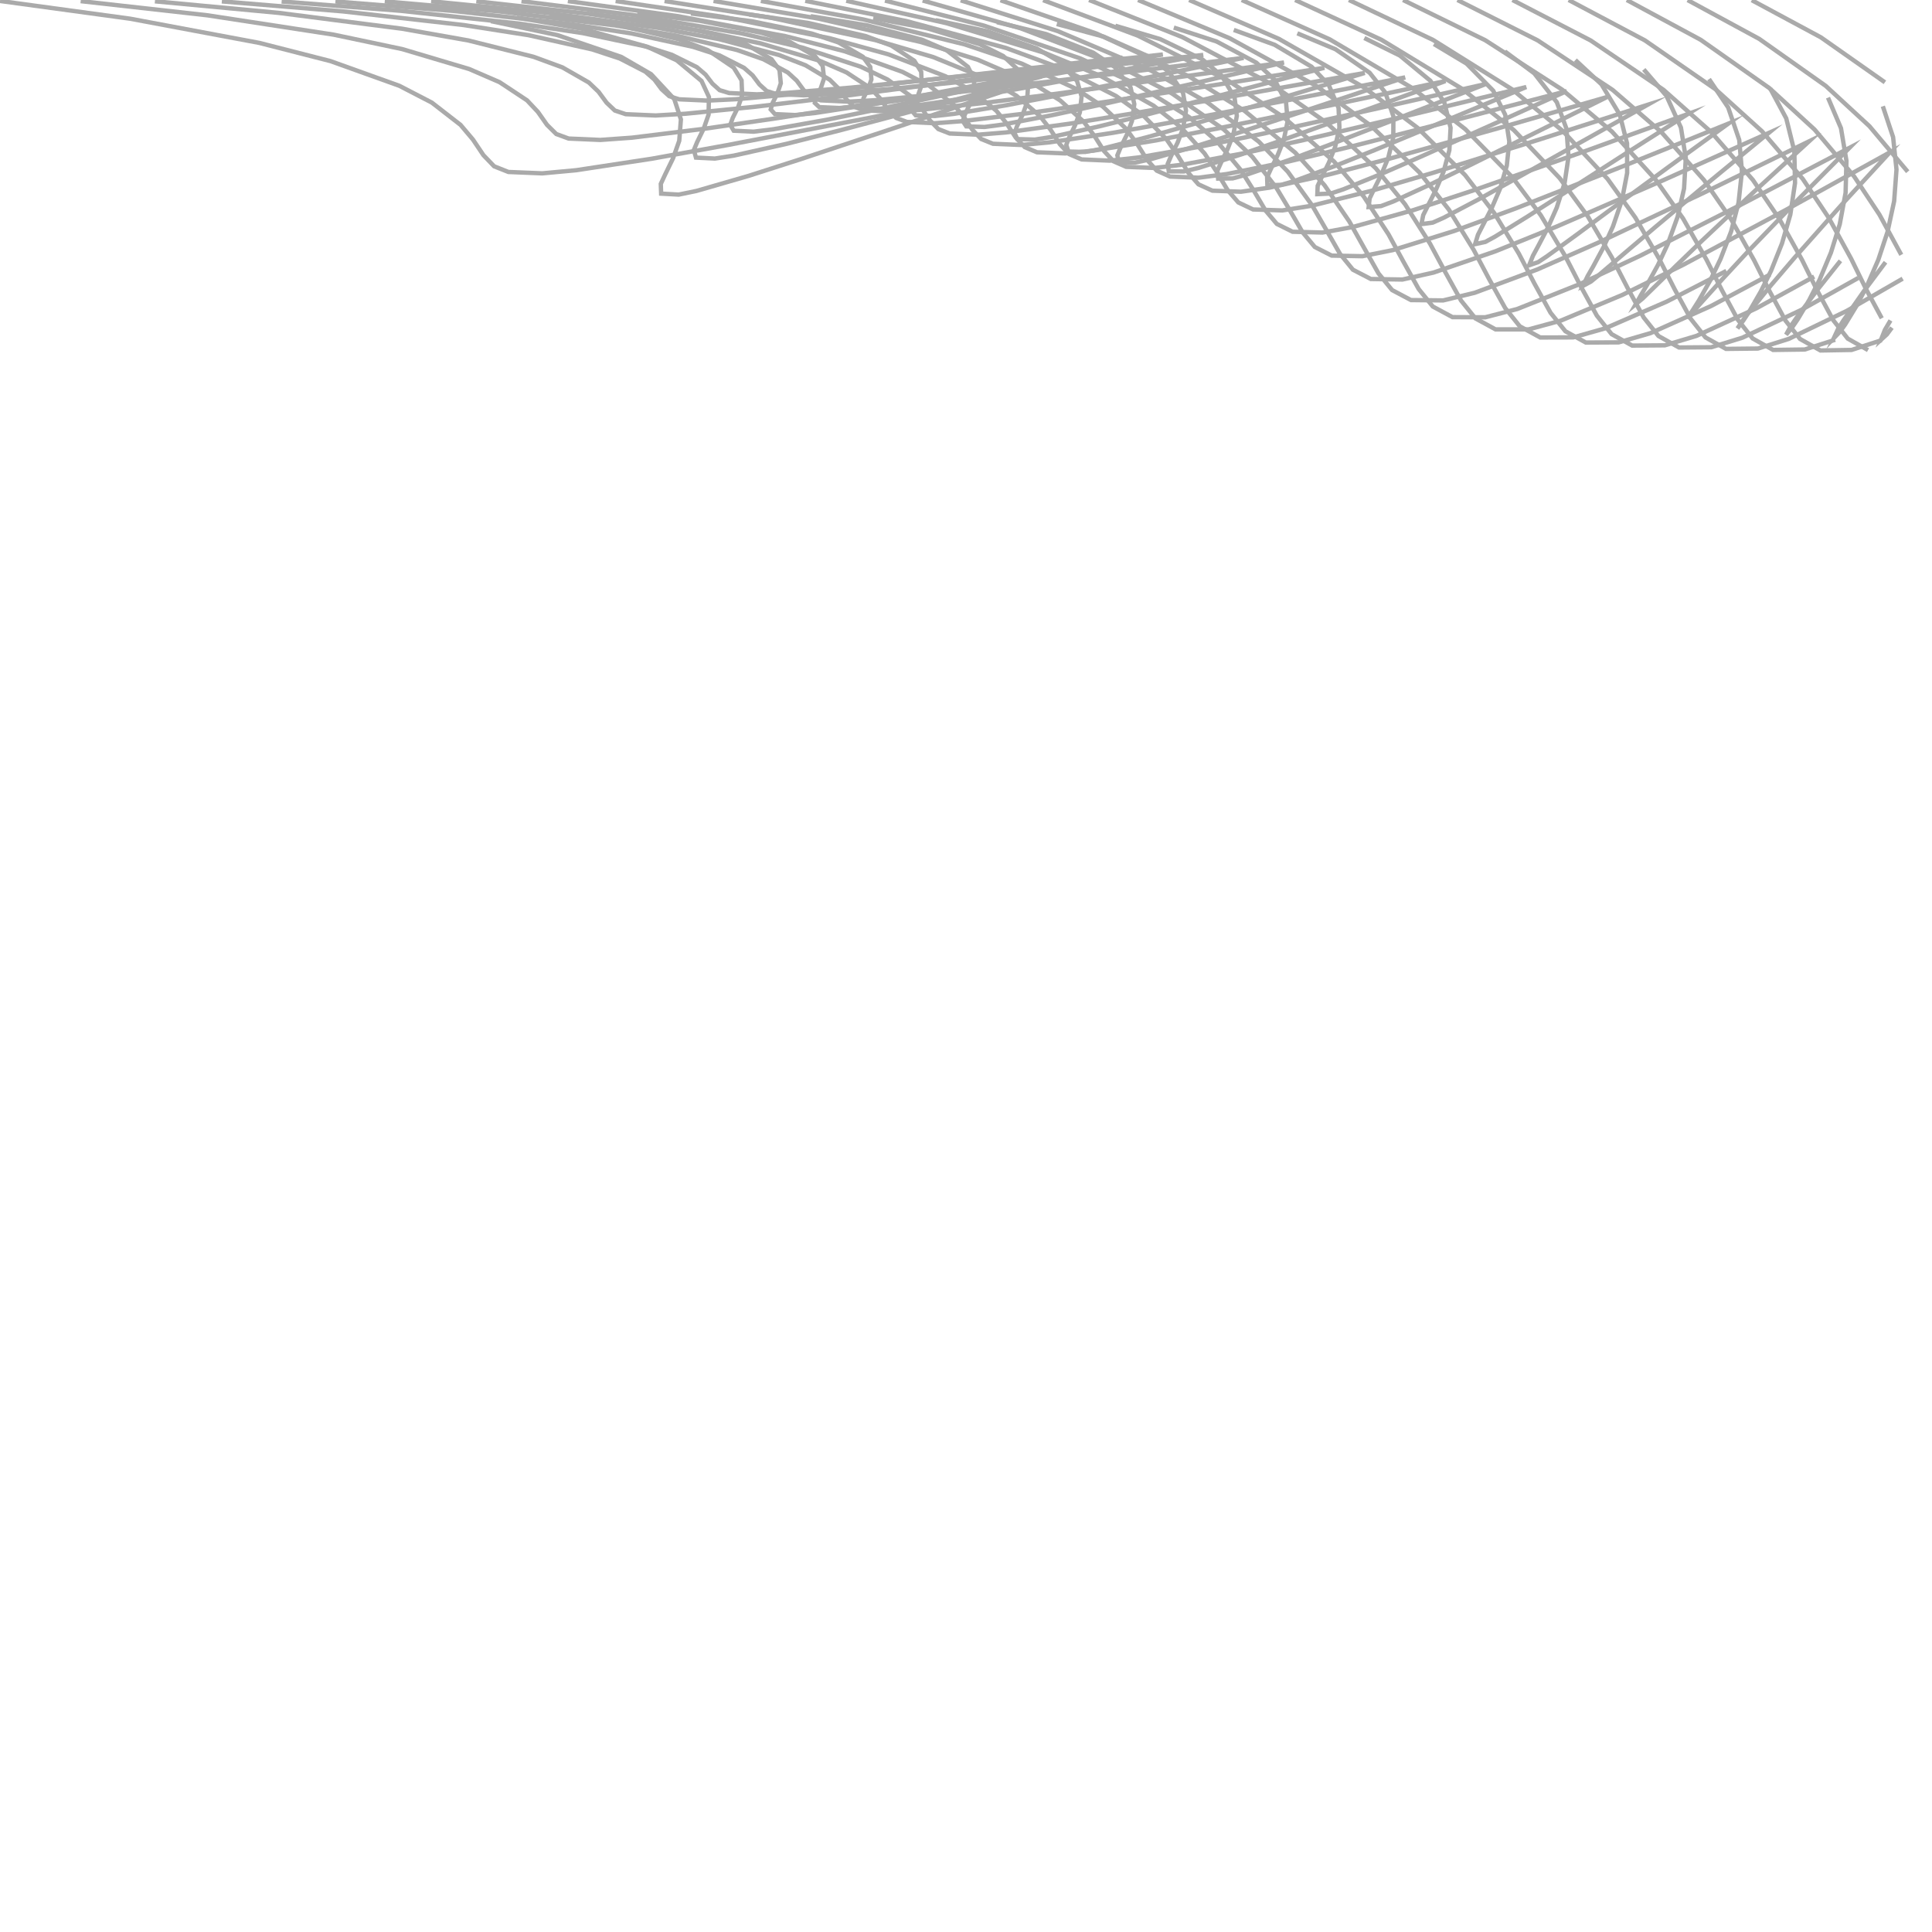
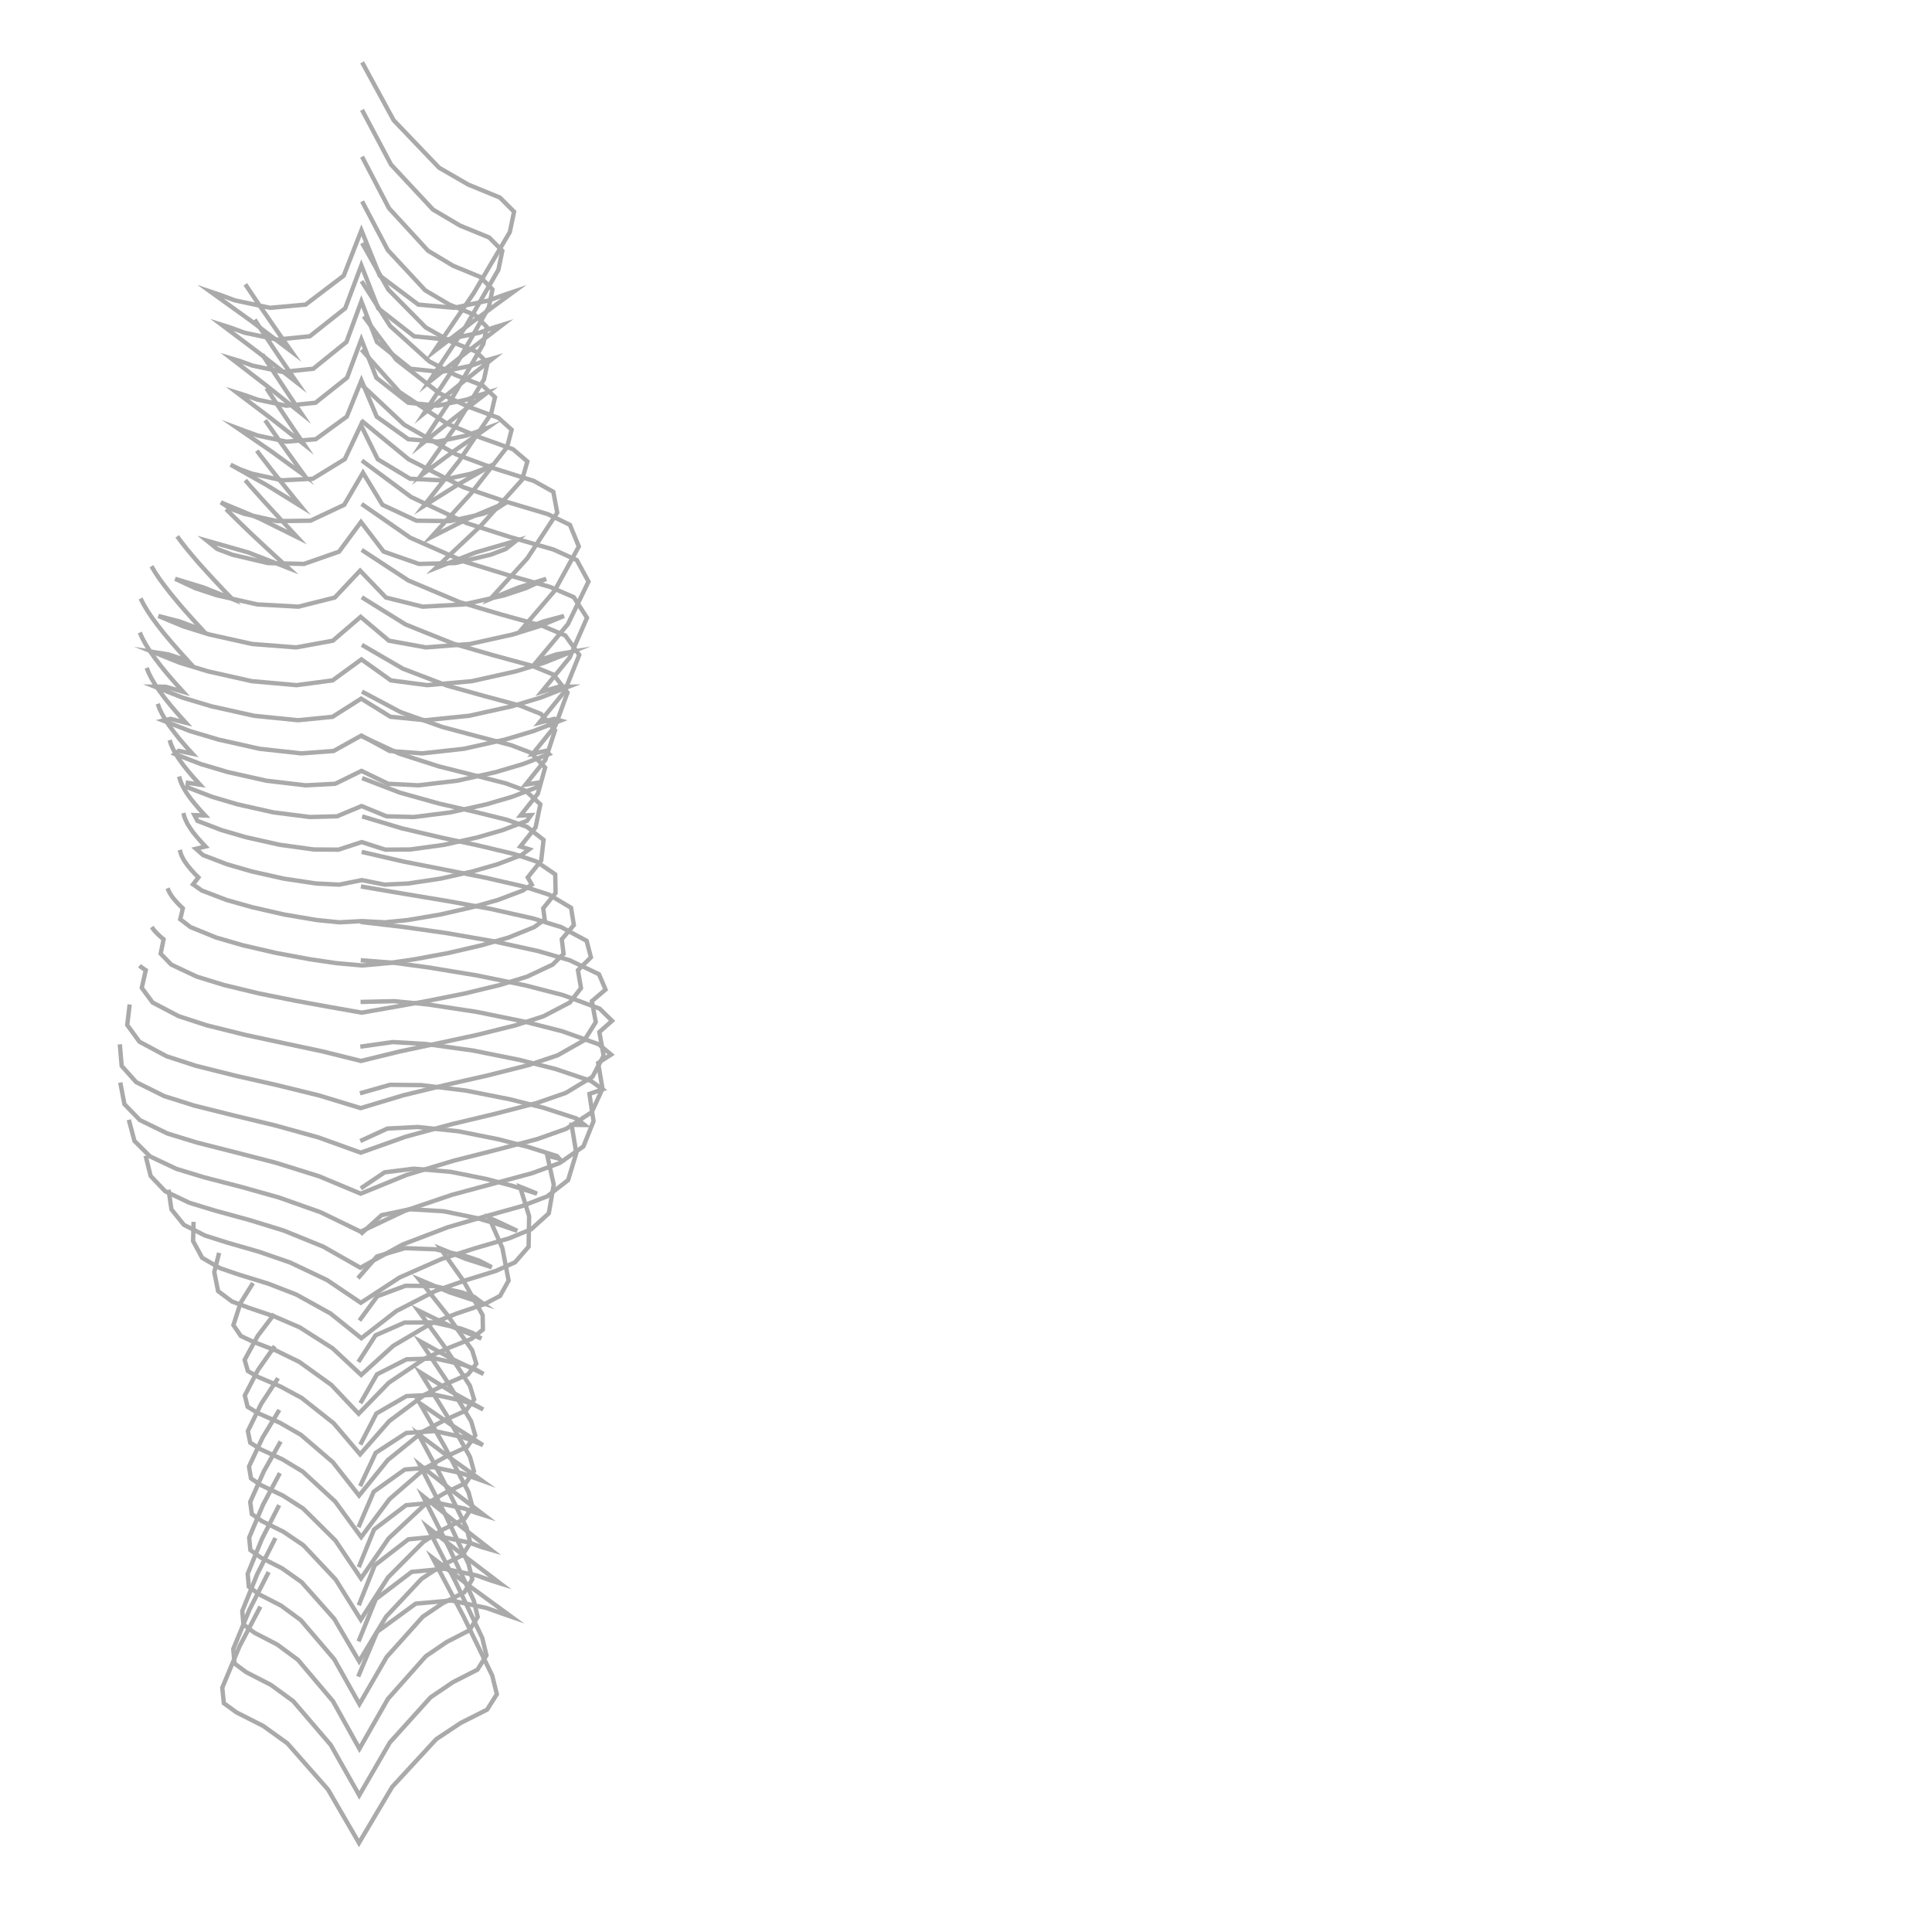
<svg xmlns="http://www.w3.org/2000/svg" id="Ebene_1" width="222" height="222" viewBox="0 0 222 222">
-   <polyline points="201.29 .02 209.23 4.29 216.59 9.46" fill="none" stroke="#aaa" stroke-miterlimit="10" stroke-width=".5" />
-   <polyline points="193.92 .01 202.15 4.47 209.79 9.87 214.81 14.5 219.21 19.73" fill="none" stroke="#aaa" stroke-miterlimit="10" stroke-width=".5" />
-   <polyline points="186.93 0 195.43 4.58 203.32 10.13 208.51 14.89 213.05 20.27 215.96 24.66 218.47 29.28" fill="none" stroke="#aaa" stroke-miterlimit="10" stroke-width=".5" />
-   <polyline points="180.25 0 189.01 4.64 197.14 10.27 202.48 15.1 207.15 20.56 210.13 25.02 212.7 29.71 214.4 33.18 216.23 36.57" fill="none" stroke="#aaa" stroke-miterlimit="10" stroke-width=".5" />
-   <polyline points="173.79 0 182.78 4.65 191.16 10.33 196.62 15.17 201.42 20.68 204.46 25.16 207.08 29.89 208.81 33.38 210.65 36.79 212.32 38.91 214.65 40.23" fill="none" stroke="#aaa" stroke-miterlimit="10" stroke-width=".5" />
-   <polyline points="167.47 0 176.69 4.64 185.3 10.33 190.89 15.17 195.8 20.69 198.9 25.17 201.56 29.91 203.3 33.4 205.15 36.82 206.84 38.95 209.18 40.27 212.76 40.21 216.21 39.09" fill="none" stroke="#aaa" stroke-miterlimit="10" stroke-width=".5" />
-   <polyline points="161.22 0 170.66 4.62 179.5 10.3 185.22 15.12 190.24 20.64 193.39 25.1 196.09 29.84 197.85 33.33 199.7 36.76 201.39 38.89 203.74 40.21 207.38 40.16 210.87 39.04" fill="none" stroke="#aaa" stroke-miterlimit="10" stroke-width=".5" />
-   <polyline points="155 0 164.67 4.59 173.74 10.26 179.57 15.05 184.72 20.56 187.91 25 190.65 29.74 192.42 33.22 194.28 36.64 195.97 38.77 198.33 40.09 202 40.05 205.54 38.94 212.21 35.72 218.63 32.02" fill="none" stroke="#aaa" stroke-miterlimit="10" stroke-width=".5" />
-   <polyline points="148.82 0 158.71 4.56 168.01 10.21 173.96 14.96 179.21 20.46 182.46 24.88 185.23 29.61 187.01 33.07 188.87 36.48 190.57 38.61 192.93 39.93 196.64 39.9 200.22 38.8 207 35.6 213.54 31.93" fill="none" stroke="#aaa" stroke-miterlimit="10" stroke-width=".5" />
-   <polyline points="217.23 36.82 216.59 37.9 216.14 39.04 216.82 38.42 217.39 37.65" fill="none" stroke="#aaa" stroke-miterlimit="10" stroke-width=".5" />
-   <polyline points="142.68 0 152.79 4.52 162.32 10.14 168.38 14.85 173.75 20.33 177.04 24.72 179.85 29.42 181.63 32.88 183.49 36.27 185.19 38.4 187.55 39.71 191.3 39.68 194.92 38.6 201.81 35.43 208.46 31.78" fill="none" stroke="#aaa" stroke-miterlimit="10" stroke-width=".5" />
-   <polyline points="216.66 30.13 214.2 33.42 211.85 36.78 211.21 37.79 210.72 38.85 211.42 38.12 212.03 37.27 213.33 35.14 214.5 32.91 215.83 29.85 216.88 26.68 217.65 23.12 217.92 19.48 217.53 15.76 216.35 12.21" fill="none" stroke="#aaa" stroke-miterlimit="10" stroke-width=".5" />
-   <polyline points="136.64 0 146.96 4.47 156.72 10.04 162.89 14.69 168.36 20.13 171.69 24.47 174.53 29.15 176.31 32.57 178.17 35.94 179.87 38.06 182.22 39.36 186 39.34 189.65 38.28 196.64 35.15 203.4 31.54" fill="none" stroke="#aaa" stroke-miterlimit="10" stroke-width=".5" />
-   <polyline points="211.48 29.97 208.9 33.21 206.42 36.53 205.77 37.48 205.23 38.46 205.94 37.61 206.57 36.69 207.9 34.46 209.08 32.15 210.39 29.02 211.4 25.77 212.07 22.16 212.17 18.48 211.54 14.73 210.05 11.22" fill="none" stroke="#aaa" stroke-miterlimit="10" stroke-width=".5" />
-   <polyline points="130.77 0 141.29 4.39 151.26 9.88 157.53 14.45 163.11 19.82 166.48 24.08 169.33 28.7 171.11 32.07 172.95 35.39 174.63 37.49 176.98 38.78 180.77 38.77 184.44 37.73 191.51 34.66 198.37 31.13" fill="none" stroke="#aaa" stroke-miterlimit="10" stroke-width=".5" />
-   <polyline points="125.14 0 135.85 4.26 146.04 9.63 152.39 14.07 158.07 19.32 161.45 23.47 164.31 27.98 166.08 31.28 167.88 34.53 169.54 36.59 171.85 37.85 175.64 37.85 179.33 36.85 186.46 33.87 193.39 30.44 205.32 24.06 217.15 17.51 211.65 23.49 206.26 29.55 203.54 32.73 200.9 35.97 200.23 36.85 199.64 37.74 200.34 36.8 200.99 35.81 202.32 33.51 203.5 31.13 204.77 27.95 205.72 24.66 206.26 21.03 206.18 17.36 205.25 13.6 203.42 10.19" fill="none" stroke="#aaa" stroke-miterlimit="10" stroke-width=".5" />
-   <polyline points="119.86 .02 130.73 4.09 141.12 9.26 147.53 13.5 153.3 18.57 156.68 22.55 159.54 26.91 161.27 30.08 163.02 33.22 164.64 35.22 166.9 36.44 170.66 36.46 174.33 35.51 181.49 32.66 188.48 29.38 200.53 23.27 212.51 16.99 206.69 22.85 200.96 28.79 198.09 31.88 195.28 35 194.57 35.82 193.89 36.59 194.56 35.56 195.22 34.52 196.54 32.18 197.7 29.76 198.92 26.59 199.77 23.29 200.16 19.69 199.85 16.08 198.58 12.35 196.38 9.09" fill="none" stroke="#aaa" stroke-miterlimit="10" stroke-width=".5" />
-   <polyline points="114.96 .03 125.98 3.85 136.55 8.74 143 12.73 148.84 17.55 152.2 21.29 155.04 25.44 156.72 28.44 158.4 31.42 159.96 33.33 162.13 34.48 165.83 34.52 169.46 33.64 176.63 30.97 183.63 27.89 195.79 22.14 207.87 16.24 201.69 21.9 195.6 27.63 192.55 30.58 189.53 33.54 188.75 34.3 187.97 34.94 188.59 33.85 189.23 32.78 190.51 30.45 191.64 28.03 192.77 24.91 193.51 21.67 193.71 18.15 193.15 14.66 191.49 11.02 188.88 7.98" fill="none" stroke="#aaa" stroke-miterlimit="10" stroke-width=".5" />
-   <polyline points="110.39 .04 121.53 3.57 132.28 8.12 138.75 11.78 144.65 16.28 147.98 19.73 150.78 23.61 152.39 26.4 153.98 29.18 155.46 30.99 157.52 32.06 161.15 32.12 164.72 31.32 171.85 28.87 178.85 26.04 191.07 20.73 203.23 15.28 196.67 20.67 190.18 26.11 186.92 28.88 183.67 31.65 182.8 32.36 181.89 32.85 182.43 31.73 183.05 30.65 184.27 28.38 185.34 26.02 186.37 23.01 186.97 19.88 186.96 16.48 186.13 13.19 184.02 9.69 181.02 6.9" fill="none" stroke="#aaa" stroke-miterlimit="10" stroke-width=".5" />
-   <polyline points="106.02 .06 117.27 3.25 128.2 7.42 134.66 10.74 140.63 14.88 143.9 18.01 146.67 21.59 148.2 24.14 149.68 26.7 151.08 28.38 153.02 29.37 156.55 29.44 160.04 28.74 167.13 26.53 174.11 23.97 186.37 19.15 198.59 14.21 191.64 19.25 184.72 24.34 181.24 26.92 177.74 29.46 176.75 30.12 175.71 30.48 176.15 29.38 176.73 28.31 177.88 26.12 178.88 23.86 179.79 21 180.23 18.03 180 14.8 178.89 11.75 176.3 8.43 172.92 5.91" fill="none" stroke="#aaa" stroke-miterlimit="10" stroke-width=".5" />
-   <polyline points="101.69 .07 113.05 2.94 124.15 6.72 130.61 9.69 136.64 13.46 139.85 16.26 142.58 19.54 144.03 21.84 145.41 24.18 146.72 25.73 148.53 26.63 151.97 26.72 155.38 26.1 162.42 24.14 169.38 21.85 181.68 17.53 193.95 13.1 186.59 17.78 179.26 22.49 175.54 24.87 171.79 27.19 170.67 27.8 169.5 28.05 169.83 26.97 170.36 25.94 171.43 23.86 172.35 21.72 173.14 19.04 173.43 16.26 172.96 13.19 171.58 10.42 168.52 7.31 164.77 5.06" fill="none" stroke="#aaa" stroke-miterlimit="10" stroke-width=".5" />
-   <polyline points="97.24 .09 108.73 2.66 119.99 6.06 126.46 8.72 132.55 12.14 135.71 14.64 138.41 17.63 139.78 19.71 141.06 21.84 142.29 23.26 143.99 24.07 147.34 24.18 150.68 23.65 157.68 21.9 164.62 19.87 176.98 16 189.3 12.05 181.57 16.38 173.83 20.72 169.88 22.92 165.89 25.02 164.63 25.58 163.33 25.75 163.54 24.71 164.03 23.73 165.01 21.78 165.86 19.77 166.54 17.27 166.68 14.68 165.97 11.79 164.36 9.28 160.86 6.39 156.77 4.37" fill="none" stroke="#aaa" stroke-miterlimit="10" stroke-width=".5" />
-   <polyline points="92.53 .1 104.15 2.42 115.59 5.51 122.08 7.9 128.24 11.03 131.37 13.27 134.05 16.02 135.36 17.91 136.55 19.86 137.71 21.18 139.31 21.91 142.6 22.03 145.88 21.56 152.87 20.01 159.81 18.19 172.25 14.71 184.66 11.15 176.56 15.18 168.46 19.2 164.28 21.23 160.07 23.16 158.69 23.68 157.27 23.79 157.38 22.8 157.83 21.86 158.74 20.02 159.52 18.13 160.1 15.78 160.11 13.37 159.18 10.63 157.37 8.35 153.46 5.66 149.07 3.83" fill="none" stroke="#aaa" stroke-miterlimit="10" stroke-width=".5" />
-   <polyline points="87.43 .11 99.22 2.24 110.84 5.1 117.38 7.3 123.63 10.2 126.73 12.25 129.41 14.81 130.67 16.55 131.81 18.37 132.92 19.61 134.45 20.29 137.7 20.42 140.95 20 147.96 18.58 154.93 16.92 167.49 13.73 180.02 10.47 171.59 14.27 163.15 18.05 158.78 19.96 154.37 21.75 152.89 22.24 151.37 22.31 151.41 21.36 151.83 20.45 152.69 18.7 153.41 16.9 153.91 14.67 153.81 12.4 152.68 9.76 150.71 7.67 146.45 5.14 141.77 3.44" fill="none" stroke="#aaa" stroke-miterlimit="10" stroke-width=".5" />
-   <polyline points="81.99 .11 93.95 2.12 105.78 4.82 112.39 6.88 118.73 9.62 121.82 11.54 124.52 13.98 125.76 15.62 126.85 17.34 127.94 18.53 129.41 19.17 132.65 19.3 135.89 18.92 142.96 17.6 149.99 16.05 162.69 13.06 175.38 10 166.65 13.64 157.92 17.26 153.38 19.08 148.8 20.78 147.23 21.24 145.63 21.29 145.6 20.37 146 19.48 146.83 17.79 147.52 16.05 147.96 13.9 147.77 11.72 146.46 9.17 144.36 7.2 139.8 4.77 134.88 3.17" fill="none" stroke="#aaa" stroke-miterlimit="10" stroke-width=".5" />
-   <polyline points="76.36 .12 88.52 2.03 100.56 4.6 107.24 6.56 113.68 9.19 116.79 11 119.5 13.34 120.72 14.91 121.78 16.56 122.85 17.71 124.29 18.32 127.53 18.46 130.77 18.1 137.9 16.85 145 15.39 157.88 12.55 170.74 9.65 161.73 13.17 152.72 16.66 148.02 18.43 143.29 20.05 141.63 20.5 139.97 20.52 139.89 19.62 140.28 18.74 141.07 17.1 141.73 15.41 142.12 13.32 141.86 11.21 140.39 8.71 138.16 6.83 133.33 4.5 128.16 2.96" fill="none" stroke="#aaa" stroke-miterlimit="10" stroke-width=".5" />
-   <polyline points="70.74 .12 83.09 1.94 95.33 4.39 102.1 6.25 108.64 8.76 111.75 10.48 114.49 12.73 115.69 14.22 116.72 15.81 117.76 16.91 119.16 17.5 122.41 17.63 125.65 17.31 132.85 16.13 140.02 14.74 153.07 12.06 166.1 9.31 156.81 12.69 147.52 16.04 142.66 17.73 137.77 19.28 136.04 19.7 134.3 19.69 134.18 18.83 134.55 17.96 135.32 16.37 135.95 14.73 136.28 12.7 135.94 10.68 134.31 8.25 131.95 6.47 126.84 4.22 121.43 2.76" fill="none" stroke="#aaa" stroke-miterlimit="10" stroke-width=".5" />
-   <polyline points="65.25 .13 77.79 1.84 90.23 4.15 97.06 5.89 103.7 8.26 106.8 9.87 109.56 12.01 110.73 13.4 111.73 14.91 112.74 15.97 114.1 16.52 117.34 16.66 120.58 16.36 127.83 15.27 135.07 13.98 148.27 11.46 161.46 8.89 151.88 12.09 142.29 15.26 137.26 16.85 132.21 18.3 130.39 18.69 128.57 18.67 128.39 17.85 128.74 17 129.48 15.48 130.07 13.91 130.34 11.96 129.91 10.05 128.1 7.71 125.62 6.05 120.22 3.92 114.56 2.55" fill="none" stroke="#aaa" stroke-miterlimit="10" stroke-width=".5" />
-   <polyline points="59.92 .14 72.64 1.71 85.27 3.85 92.17 5.46 98.89 7.66 101.99 9.14 104.76 11.13 105.9 12.42 106.85 13.83 107.82 14.83 109.13 15.34 112.35 15.48 115.57 15.22 122.86 14.22 130.14 13.04 143.49 10.74 156.82 8.38 146.93 11.35 137.03 14.29 131.82 15.76 126.59 17.1 124.68 17.46 122.77 17.41 122.52 16.65 122.84 15.82 123.53 14.4 124.08 12.93 124.28 11.08 123.76 9.31 121.74 7.1 119.14 5.58 113.43 3.59 107.51 2.32" fill="none" stroke="#aaa" stroke-miterlimit="10" stroke-width=".5" />
-   <polyline points="54.73 .15 67.62 1.58 80.43 3.52 87.39 4.98 94.2 6.99 97.27 8.32 100.05 10.15 101.14 11.32 102.04 12.62 102.97 13.55 104.21 14.01 107.4 14.16 110.6 13.92 117.93 13.03 125.24 11.98 138.72 9.91 152.18 7.79 141.97 10.5 131.75 13.17 126.35 14.51 120.93 15.72 118.91 16.04 116.9 15.98 116.58 15.29 116.86 14.5 117.5 13.19 118 11.82 118.12 10.1 117.5 8.49 115.28 6.44 112.55 5.07 106.53 3.25 100.34 2.08" fill="none" stroke="#aaa" stroke-miterlimit="10" stroke-width=".5" />
-   <polyline points="49.54 .15 62.6 1.44 75.61 3.2 82.62 4.5 89.51 6.32 92.56 7.5 95.35 9.17 96.4 10.21 97.25 11.41 98.13 12.27 99.3 12.68 102.47 12.82 105.63 12.63 112.99 11.84 120.34 10.91 133.95 9.07 147.54 7.18 137.01 9.63 126.47 12.03 120.87 13.24 115.26 14.31 113.14 14.59 111.03 14.52 110.63 13.91 110.87 13.15 111.46 11.95 111.91 10.7 111.94 9.11 111.22 7.68 108.79 5.79 105.94 4.56 99.61 2.91 93.15 1.86" fill="none" stroke="#aaa" stroke-miterlimit="10" stroke-width=".5" />
-   <polyline points="44.21 .16 57.45 1.32 70.65 2.92 77.73 4.1 84.7 5.75 87.73 6.81 90.54 8.34 91.55 9.27 92.36 10.37 93.21 11.17 94.32 11.53 97.47 11.68 100.62 11.51 108.02 10.82 115.42 9.99 129.16 8.34 142.9 6.65 132.06 8.87 121.21 11.03 115.43 12.13 109.64 13.08 107.43 13.33 105.22 13.25 104.76 12.72 104.97 11.99 105.51 10.89 105.91 9.75 105.85 8.25 105.06 6.98 102.43 5.24 99.45 4.14 92.83 2.63 86.1 1.67" fill="none" stroke="#aaa" stroke-miterlimit="10" stroke-width=".5" />
-   <polyline points="38.54 .17 51.99 1.25 65.38 2.74 72.55 3.84 79.62 5.38 82.66 6.36 85.5 7.8 86.48 8.66 87.27 9.71 88.1 10.46 89.18 10.8 92.33 10.95 95.48 10.8 102.96 10.16 110.43 9.4 124.35 7.87 138.26 6.31 127.14 8.38 116.02 10.39 110.08 11.41 104.13 12.3 101.84 12.52 99.56 12.43 99.06 11.95 99.24 11.23 99.76 10.2 100.13 9.12 100 7.69 99.15 6.52 96.35 4.88 93.26 3.85 86.38 2.44 79.4 1.55" fill="none" stroke="#aaa" stroke-miterlimit="10" stroke-width=".5" />
-   <polyline points="32.36 .17 46.02 1.24 59.65 2.71 66.93 3.8 74.12 5.32 77.19 6.29 80.08 7.72 81.07 8.57 81.86 9.61 82.69 10.36 83.78 10.69 86.97 10.84 90.17 10.69 97.75 10.07 105.34 9.31 119.48 7.81 133.62 6.26 122.27 8.31 110.92 10.31 104.87 11.31 98.8 12.18 96.47 12.41 94.14 12.31 93.63 11.83 93.82 11.11 94.33 10.09 94.69 9.01 94.53 7.58 93.64 6.43 90.72 4.8 87.52 3.78 80.42 2.39 73.23 1.5" fill="none" stroke="#aaa" stroke-miterlimit="10" stroke-width=".5" />
-   <polyline points="25.49 .16 39.41 1.31 53.29 2.88 60.72 4.04 68.05 5.68 71.21 6.72 74.16 8.24 75.2 9.15 76.02 10.25 76.9 11.05 78.04 11.41 81.32 11.56 84.6 11.4 92.36 10.72 100.12 9.9 114.55 8.28 128.98 6.62 117.47 8.82 105.95 10.97 99.83 12.04 93.7 12.98 91.37 13.22 89.04 13.11 88.56 12.57 88.78 11.83 89.33 10.73 89.72 9.57 89.57 8.05 88.66 6.81 85.69 5.07 82.4 3.99 75.13 2.5 67.76 1.56" fill="none" stroke="#aaa" stroke-miterlimit="10" stroke-width=".5" />
-   <polyline points="17.8 .15 32.03 1.48 46.2 3.3 53.82 4.65 61.32 6.53 64.62 7.74 67.66 9.48 68.78 10.55 69.7 11.8 70.65 12.7 71.9 13.12 75.33 13.27 78.76 13.07 86.75 12.27 94.74 11.31 109.55 9.4 124.34 7.45 112.74 10.01 101.13 12.51 95.01 13.76 88.87 14.85 86.59 15.13 84.31 15.02 83.91 14.35 84.2 13.54 84.83 12.27 85.28 10.94 85.21 9.23 84.3 7.76 81.35 5.77 78.01 4.51 70.64 2.81 63.14 1.73" fill="none" stroke="#aaa" stroke-miterlimit="10" stroke-width=".5" />
-   <polyline points="9.27 .13 23.84 1.76 38.33 3.98 46.21 5.64 53.91 7.93 57.4 9.44 60.56 11.53 61.81 12.86 62.85 14.34 63.92 15.4 65.34 15.92 68.97 16.08 72.61 15.82 80.91 14.8 89.21 13.59 104.46 11.22 119.7 8.79 108.09 11.91 96.47 14.99 90.41 16.52 84.32 17.88 82.14 18.22 79.97 18.11 79.73 17.24 80.11 16.32 80.86 14.78 81.42 13.17 81.46 11.14 80.61 9.3 77.76 6.93 74.37 5.37 66.97 3.32 59.39 2.02" fill="none" stroke="#aaa" stroke-miterlimit="10" stroke-width=".5" />
-   <polyline points="0 .11 14.96 2.15 29.8 4.93 37.97 7.02 45.89 9.86 49.62 11.79 52.92 14.35 54.34 16.03 55.55 17.83 56.78 19.11 58.42 19.76 62.31 19.92 66.2 19.56 74.88 18.24 83.53 16.68 99.3 13.66 115.06 10.56 103.51 14.46 91.94 18.31 86.01 20.21 80.03 21.94 77.99 22.36 75.97 22.25 75.93 21.13 76.43 20.05 77.35 18.16 78.05 16.17 78.24 13.72 77.48 11.39 74.81 8.52 71.39 6.54 64.04 4.03 56.42 2.43" fill="none" stroke="#aaa" stroke-miterlimit="10" stroke-width=".5" />
+   <polyline points="29.92 184.61 27.52 189.18 25.54 193.93 25.72 195.71 27.18 196.77 30.24 198.32 33.02 200.32 37.69 205.63 41.25 211.76 45.07 205.32 50.13 199.84 52.95 197.97 55.97 196.45 57.09 194.68 56.56 192.53 53.25 185.71 49.7 179 54.2 182.44 58.77 185.78 57.53 185.35 55.88 184.76 51.85 183.91 47.77 184.27 43.33 187.51 41.16 192.65" fill="none" stroke="#aaa" stroke-miterlimit="10" stroke-width=".5" />
+   <polyline points="30.87 180.64 28.65 184.99 26.8 189.49 26.95 191.15 28.3 192.15 31.12 193.6 33.69 195.47 38 200.5 41.28 206.29 44.8 200.22 49.48 195.03 52.07 193.28 54.86 191.86 55.9 190.21 55.41 188.2 52.36 181.78 49.1 175.45 53.27 178.74 57.49 181.95 56.35 181.59 54.82 181.04 51.09 180.26 47.31 180.62 43.18 183.75 41.2 188.61" fill="none" stroke="#aaa" stroke-miterlimit="10" stroke-width=".5" />
+   <polyline points="31.65 176.73 29.57 180.85 27.84 185.11 27.97 186.66 29.23 187.61 31.86 188.97 34.24 190.73 38.26 195.48 41.3 200.94 44.57 195.22 48.93 190.31 51.34 188.67 53.93 187.34 54.89 185.79 54.44 183.91 51.61 177.86 48.59 171.9 52.48 175.02 56.41 178.08 55.34 177.77 53.91 177.25 50.44 176.53 46.92 176.88 43.06 179.86 41.22 184.46" fill="none" stroke="#aaa" stroke-miterlimit="10" stroke-width=".5" />
+   <polyline points="32.08 172.95 30.1 176.83 28.46 180.84 28.59 182.32 29.79 183.21 32.3 184.5 34.57 186.17 38.4 190.65 41.3 195.81 44.43 190.4 48.58 185.77 50.88 184.22 53.36 182.96 54.27 181.48 53.84 179.7 51.14 173.98 48.25 168.34 51.95 171.28 55.69 174.14 54.68 173.82 53.32 173.33 50.01 172.64 46.66 172.96 42.98 175.75 41.22 180.08" fill="none" stroke="#aaa" stroke-miterlimit="10" stroke-width=".5" />
+   <polyline points="32.16 169.27 30.22 172.91 28.63 176.68 28.77 178.11 29.95 178.96 32.41 180.21 34.66 181.8 38.41 186.02 41.27 190.89 44.36 185.77 48.44 181.42 50.71 179.92 53.14 178.71 54.04 177.29 53.61 175.56 50.94 170.13 48.07 164.79 51.68 167.5 55.35 170.12 54.35 169.76 53.03 169.27 49.8 168.59 46.51 168.86 42.94 171.41 41.19 175.49" fill="none" stroke="#aaa" stroke-miterlimit="10" stroke-width=".5" />
+   <polyline points="32.25 165.64 30.33 169.04 28.75 172.59 28.94 173.98 30.12 174.8 32.57 176.01 34.85 177.55 38.57 181.5 41.46 186.11 44.59 181.25 48.66 177.16 50.96 175.72 53.38 174.53 54.29 173.15 53.84 171.47 51.14 166.3 48.24 161.24 51.82 163.7 55.49 166.05 54.49 165.62 53.17 165.14 49.96 164.44 46.68 164.66 43.17 166.94 41.38 170.77" fill="none" stroke="#aaa" stroke-miterlimit="10" stroke-width=".5" />
+   <polyline points="32.1 162.01 30.18 165.18 28.61 168.52 28.84 169.88 30.02 170.67 32.5 171.85 34.82 173.33 38.54 177.01 41.48 181.37 44.67 176.76 48.75 172.95 51.1 171.56 53.54 170.39 54.46 169.05 54 167.4 51.24 162.48 48.27 157.68 51.85 159.91 55.53 161.96 54.54 161.46 53.22 160.98 49.99 160.27 46.71 160.42 43.25 162.42 41.4 166" fill="none" stroke="#aaa" stroke-miterlimit="10" stroke-width=".5" />
+   <polyline points="31.95 158.36 30.02 161.3 28.48 164.44 28.75 165.77 29.94 166.53 32.44 167.68 34.79 169.1 38.51 172.53 41.5 176.62 44.75 172.27 48.84 168.72 51.23 167.38 53.69 166.24 54.61 164.93 54.14 163.32 51.33 158.66 48.29 154.13 51.87 156.11 55.56 157.88 54.58 157.31 53.24 156.82 50.02 156.1 46.73 156.19 43.32 157.92 41.41 161.24" fill="none" stroke="#aaa" stroke-miterlimit="10" stroke-width=".5" />
+   <polyline points="31.57 154.68 29.65 157.41 28.13 160.35 28.45 161.65 29.65 162.38 32.17 163.49 34.56 164.86 38.25 168.02 41.26 171.85 44.56 167.77 48.63 164.48 51.06 163.2 53.54 162.08 54.48 160.81 54 159.24 51.14 154.83 48.04 150.57 51.62 152.32 55.31 153.81 54.33 153.17 52.99 152.67 49.78 151.95 46.49 151.97 43.15 153.44 41.18 156.5" fill="none" stroke="#aaa" stroke-miterlimit="10" stroke-width=".5" />
+   <polyline points="31.52 150.99 29.61 153.51 28.11 156.26 28.48 157.54 29.7 158.24 32.23 159.32 34.66 160.63 38.34 163.54 41.38 167.11 44.73 163.29 48.8 160.26 51.27 159.03 53.78 157.93 54.73 156.71 54.26 155.16 51.33 151 48.16 147.02 51.75 148.53 55.44 149.73 54.48 149.02 53.12 148.52 49.91 147.78 46.61 147.74 43.35 148.95 41.3 151.74" fill="none" stroke="#aaa" stroke-miterlimit="10" stroke-width=".5" />
+   <polyline points="29.07 147.43 27.64 149.72 26.82 152.26 27.67 153.51 29.09 154.18 31.79 155.22 34.39 156.49 38.08 159.14 41.21 162.45 44.67 158.89 48.8 156.11 51.48 154.91 54.2 153.83 55.49 152.78 55.46 151.12 53.25 147.17 50.62 143.47 53.54 144.66 56.51 145.61 55.04 144.85 53.41 144.3 50.02 143.55 46.54 143.42 43.32 144.37 41.13 146.88" fill="none" stroke="#aaa" stroke-miterlimit="10" stroke-width=".5" />
+   <polyline points="25.18 143.96 24.62 146.17 25.06 148.36 26.66 149.55 28.55 150.26 31.54 151.27 34.44 152.52 38.22 154.93 41.5 157.99 45.18 154.65 49.46 152.12 52.54 150.91 55.65 149.86 57.47 148.9 58.44 147.15 57.73 143.42 56.19 139.91 57.96 140.73 59.44 141.43 57.12 140.64 54.76 139.96 50.97 139.18 47.1 138.95 43.85 139.63 41.42 141.83" fill="none" stroke="#aaa" stroke-miterlimit="10" stroke-width=".5" />
+   <polyline points="22.24 140.4 22.19 142.61 23.23 144.53 25.28 145.72 27.54 146.49 30.82 147.5 34.02 148.74 37.98 150.93 41.52 153.77 45.54 150.65 50.07 148.32 53.52 147.11 57 146.03 59.19 145.04 60.74 143.25 60.8 139.75 59.75 136.36 61.18 136.93 61.71 137.16 58.86 136.26 55.96 135.49 51.78 134.65 47.53 134.29 44.19 134.71 41.46 136.55" fill="none" stroke="#aaa" stroke-miterlimit="10" stroke-width=".5" />
+   <polyline points="19.37 136.71 19.7 138.97 21.13 140.74 23.55 141.97 26.17 142.8 29.78 143.84 33.33 145.07 37.57 147.08 41.46 149.7 45.9 146.8 50.75 144.66 54.6 143.43 58.48 142.3 61.04 141.25 63.06 139.42 63.63 136.12 62.89 132.8 64.27 133.15 64 132.84 60.67 131.79 57.27 130.91 52.66 129.99 47.98 129.5 44.51 129.68 41.4 131.11" fill="none" stroke="#aaa" stroke-miterlimit="10" stroke-width=".5" />
+   <polyline points="16.73 132.8 17.31 135.13 18.98 136.88 21.74 138.2 24.68 139.1 28.64 140.18 32.57 141.39 37.13 143.24 41.41 145.67 46.27 143 51.45 141.02 55.71 139.78 59.97 138.59 62.86 137.48 65.28 135.6 66.22 132.5 65.68 129.25 67.18 129.27 66.21 128.51 62.45 127.29 58.61 126.32 53.56 125.32 48.46 124.69 44.82 124.65 41.36 125.63" fill="none" stroke="#aaa" stroke-miterlimit="10" stroke-width=".5" />
+   <polyline points="14.8 128.67 15.45 131.1 17.24 132.88 20.27 134.31 23.49 135.29 27.78 136.4 32.05 137.6 36.85 139.3 41.44 141.53 46.57 139.11 51.94 137.29 56.54 136.05 61.13 134.81 64.29 133.65 67.04 131.73 68.2 128.83 67.73 125.7 69.24 125.17 67.91 124.21 63.85 122.84 59.69 121.79 54.33 120.71 48.91 119.96 45.12 119.74 41.4 120.27" fill="none" stroke="#aaa" stroke-miterlimit="10" stroke-width=".5" />
+   <polyline points="13.82 124.39 14.3 126.88 16.08 128.71 19.25 130.25 22.64 131.29 27.17 132.44 31.7 133.61 36.66 135.16 41.45 137.16 46.71 135.01 52.14 133.37 56.95 132.15 61.73 130.89 65.06 129.71 68 127.79 69.23 125.1 68.73 122.14 70.22 121.18 68.81 120 64.61 118.5 60.29 117.4 54.76 116.27 49.17 115.42 45.3 115.04 41.43 115.13" fill="none" stroke="#aaa" stroke-miterlimit="10" stroke-width=".5" />
+   <polyline points="13.77 120 13.98 122.48 15.65 124.35 18.87 125.95 22.32 127.04 26.97 128.2 31.63 129.32 36.6 130.7 41.45 132.45 46.63 130.61 51.93 129.17 56.79 128.01 61.62 126.76 65.02 125.58 68.08 123.73 69.36 121.31 68.87 118.59 70.33 117.3 68.9 115.9 64.69 114.34 60.34 113.22 54.79 112.08 49.2 111.16 45.33 110.64 41.45 110.34" fill="none" stroke="#aaa" stroke-miterlimit="10" stroke-width=".5" />
+   <polyline points="14.9 115.42 14.62 117.78 16.02 119.7 19.14 121.37 22.52 122.47 27.16 123.63 31.84 124.69 36.68 125.88 41.44 127.33 46.33 125.86 51.29 124.65 56.02 123.58 60.72 122.39 64.08 121.26 67.15 119.52 68.46 117.45 68.01 115.04 69.58 113.71 68.83 111.95 65.46 110.34 61.86 109.29 56.61 108.14 51.32 107.22 46.38 106.52 41.44 105.94" fill="none" stroke="#aaa" stroke-miterlimit="10" stroke-width=".5" />
+   <polyline points="16.03 110.96 16.11 111.03 16.19 111.09 16.28 111.16 16.37 111.22 16.46 111.29 16.55 111.35 16.65 111.42 16.75 111.48 16.29 113.51 17.54 115.2 20.54 116.77 23.77 117.82 28.2 118.92 32.67 119.88 37.09 120.82 41.47 121.91 45.89 120.83 50.34 119.88 54.8 118.92 59.22 117.82 62.46 116.77 65.47 115.2 66.76 113.54 66.41 111.48 67.9 110 67.41 108.11 64.48 106.53 61.27 105.54 56.38 104.44 51.45 103.54 46.46 102.71 41.47 101.86" fill="none" stroke="#aaa" stroke-miterlimit="10" stroke-width=".5" />
+   <polyline points="17.44 106.52 17.56 106.69 17.68 106.86 17.83 107.03 17.99 107.2 18.17 107.38 18.36 107.56 18.58 107.75 18.8 107.93 18.46 109.58 19.68 110.84 22.61 112.22 25.72 113.18 29.83 114.17 33.98 115 37.77 115.69 41.56 116.36 45.38 115.69 49.2 115 53.35 114.17 57.45 113.18 60.57 112.22 63.5 110.84 64.76 109.6 64.55 107.93 65.94 106.3 65.62 104.31 63.06 102.79 60.2 101.87 55.72 100.84 51.21 99.95 46.37 99 41.56 97.89" fill="none" stroke="#aaa" stroke-miterlimit="10" stroke-width=".5" />
+   <polyline points="19.26 102.06 19.36 102.32 19.49 102.58 19.66 102.86 19.85 103.13 20.1 103.44 20.36 103.73 20.68 104.06 21.01 104.37 20.71 105.63 21.89 106.53 24.84 107.73 27.91 108.62 31.76 109.51 35.64 110.23 38.62 110.67 41.61 110.94 44.62 110.67 47.63 110.23 51.5 109.51 55.34 108.62 58.43 107.73 61.39 106.53 62.59 105.65 62.42 104.37 63.84 102.61 63.8 100.47 61.61 98.98 59.07 98.13 54.96 97.15 50.82 96.27 46.17 95.18 41.61 93.81" fill="none" stroke="#aaa" stroke-miterlimit="10" stroke-width=".5" />
+   <polyline points="20.66 97.66 20.75 98 20.87 98.33 21.06 98.71 21.29 99.08 21.6 99.5 21.93 99.9 22.35 100.37 22.8 100.82 22.18 101.62 23.2 102.33 26.05 103.42 29 104.25 32.68 105.09 36.4 105.72 39 105.98 41.6 105.84 44.22 105.98 46.85 105.72 50.57 105.09 54.24 104.25 57.21 103.41 60.07 102.33 61.11 101.65 60.64 100.82 62.19 98.88 62.46 96.51 60.55 95.01 58.22 94.19 54.34 93.23 50.43 92.33 45.95 91.08 41.61 89.41" fill="none" stroke="#aaa" stroke-miterlimit="10" stroke-width=".5" />
+   <polyline points="21.08 93.42 21.17 93.82 21.32 94.2 21.54 94.66 21.81 95.1 22.17 95.62 22.57 96.11 23.08 96.7 23.62 97.27 22.51 97.53 23.34 98.26 26.08 99.31 28.91 100.13 32.6 100.96 36.33 101.52 38.99 101.65 41.58 101.13 44.2 101.65 46.89 101.52 50.63 100.96 54.31 100.13 57.16 99.31 59.91 98.26 60.81 97.59 59.79 97.27 61.54 95.07 62.09 92.42 60.36 90.84 58.11 90.01 54.27 89.03 50.42 88.06 45.9 86.61 41.6 84.61" fill="none" stroke="#aaa" stroke-miterlimit="10" stroke-width=".5" />
+   <polyline points="20.58 89.22 20.71 89.68 20.89 90.12 21.16 90.65 21.47 91.16 21.9 91.76 22.37 92.35 22.96 93.04 23.58 93.71 22.34 93.66 22.68 94.32 25.44 95.38 28.29 96.21 32.14 97.07 36.04 97.61 38.89 97.63 41.56 96.76 44.27 97.63 47.16 97.61 51.07 97.07 54.91 96.21 57.77 95.38 60.55 94.32 61.02 93.66 59.81 93.71 61.8 91.2 62.64 88.2 60.99 86.49 58.71 85.62 54.75 84.58 50.78 83.52 46.04 81.83 41.59 79.47" fill="none" stroke="#aaa" stroke-miterlimit="10" stroke-width=".5" />
+   <polyline points="19.49 85.04 19.66 85.56 19.88 86.05 20.2 86.65 20.57 87.23 21.07 87.92 21.6 88.59 22.28 89.39 22.98 90.16 21.59 89.95 21.51 90.46 24.37 91.56 27.32 92.43 31.43 93.35 35.61 93.88 38.72 93.8 41.55 92.62 44.42 93.8 47.57 93.88 51.75 93.35 55.86 92.43 58.83 91.56 61.71 90.46 61.73 89.95 60.39 90.16 62.67 87.3 63.78 83.91 62.17 82.04 59.79 81.09 55.59 79.96 51.39 78.79 46.3 76.84 41.58 74.1" fill="none" stroke="#aaa" stroke-miterlimit="10" stroke-width=".5" />
+   <polyline points="18.12 80.87 18.33 81.44 18.6 82 18.98 82.67 19.4 83.32 19.97 84.09 20.57 84.85 21.33 85.74 22.12 86.61 20.55 86.28 20.09 86.64 23.09 87.8 26.19 88.72 30.61 89.71 35.11 90.24 38.52 90.06 41.54 88.58 44.6 90.06 48.05 90.24 52.55 89.71 56.97 88.72 60.08 87.8 63.1 86.64 62.75 86.27 61.22 86.61 63.82 83.38 65.21 79.58 63.6 77.52 61.09 76.49 56.6 75.27 52.12 73.97 46.61 71.76 41.57 68.63" fill="none" stroke="#aaa" stroke-miterlimit="10" stroke-width=".5" />
+   <polyline points="16.85 76.74 17.11 77.37 17.42 77.98 17.86 78.72 18.35 79.43 18.98 80.28 19.65 81.11 20.49 82.09 21.36 83.05 19.58 82.6 18.74 82.8 21.87 84.02 25.1 84.98 29.82 86.04 34.63 86.57 38.34 86.29 41.52 84.52 44.76 86.29 48.5 86.57 53.31 86.04 58.04 84.98 61.28 84.01 64.42 82.8 63.69 82.6 61.96 83.05 64.87 79.46 66.56 75.26 64.96 73.03 62.33 71.92 57.56 70.6 52.82 69.19 46.92 66.7 41.56 63.19" fill="none" stroke="#aaa" stroke-miterlimit="10" stroke-width=".5" />
+   <polyline points="16.06 72.68 16.37 73.36 16.73 74.02 17.23 74.82 17.77 75.59 18.47 76.51 19.2 77.41 20.11 78.46 21.05 79.5 19.04 78.91 17.78 78.9 20.97 80.16 24.26 81.15 29.2 82.25 34.24 82.76 38.2 82.37 41.5 80.28 44.86 82.36 48.86 82.76 53.9 82.25 58.85 81.15 62.15 80.15 65.35 78.9 64.19 78.91 62.23 79.5 65.45 75.57 67.45 70.99 65.93 68.62 63.23 67.45 58.27 66.05 53.34 64.53 47.13 61.78 41.55 57.91" fill="none" stroke="#aaa" stroke-miterlimit="10" stroke-width=".5" />
+   <polyline points="16.15 68.77 16.52 69.48 16.94 70.18 17.5 71.02 18.1 71.83 18.86 72.8 19.65 73.74 20.62 74.85 21.61 75.94 19.33 75.19 17.55 74.91 20.67 76.16 23.89 77.14 28.93 78.27 34.07 78.73 38.22 78.18 41.53 75.77 44.91 78.18 49.09 78.73 54.23 78.27 59.28 77.14 62.51 76.16 65.64 74.91 63.95 75.19 61.74 75.94 65.26 71.71 67.62 66.83 66.28 64.36 63.61 63.15 58.59 61.7 53.62 60.11 47.24 57.11 41.58 52.92" fill="none" stroke="#aaa" stroke-miterlimit="10" stroke-width=".5" />
+   <polyline points="17.4 65.06 17.84 65.79 18.32 66.51 18.95 67.36 19.6 68.2 20.41 69.18 21.24 70.15 22.25 71.28 23.27 72.39 20.64 71.41 18.2 70.78 21.06 71.97 24.03 72.9 28.98 74 34.03 74.39 38.25 73.62 41.44 70.88 44.69 73.62 48.94 74.39 54 74 58.95 72.9 61.93 71.97 64.81 70.78 62.45 71.41 59.88 72.39 63.71 67.91 66.51 62.8 65.49 60.31 62.95 59.08 58.07 57.62 53.26 55.99 46.96 52.78 41.49 48.3" fill="none" stroke="#aaa" stroke-miterlimit="10" stroke-width=".5" />
+   <polyline points="20.36 61.63 20.9 62.36 21.46 63.07 22.16 63.91 22.87 64.74 23.74 65.7 24.61 66.65 25.64 67.75 26.69 68.83 23.43 67.52 20.13 66.51 22.47 67.6 24.94 68.41 29.56 69.45 34.29 69.71 38.47 68.66 41.38 65.57 44.35 68.66 48.56 69.71 53.3 69.45 57.93 68.41 60.41 67.59 62.76 66.51 59.52 67.53 56.34 68.83 60.59 64.16 64.03 58.91 63.58 56.51 61.33 55.26 56.83 53.84 52.41 52.21 46.44 48.8 41.43 44.1" fill="none" stroke="#aaa" stroke-miterlimit="10" stroke-width=".5" />
+   <polyline points="25.97 58.5 26.67 59.19 27.37 59.88 28.19 60.68 29.02 61.47 29.98 62.37 30.94 63.26 32.04 64.27 33.15 65.28 28.53 63.48 23.78 62.13 24.96 63.08 26.7 63.74 30.77 64.7 34.93 64.8 38.96 63.39 41.48 59.98 44.08 63.38 48.14 64.8 52.31 64.7 56.38 63.74 58.12 63.08 59.32 62.13 54.63 63.49 50.07 65.28 55.25 60.41 59.99 55.13 60.6 53.03 58.95 51.62 55.1 50.24 51.34 48.67 45.91 45.05 41.54 40.18" fill="none" stroke="#aaa" stroke-miterlimit="10" stroke-width=".5" />
+   <polyline points="28.18 55.18 28.77 55.86 29.37 56.53 30.06 57.3 30.76 58.07 31.55 58.93 32.35 59.8 33.26 60.76 34.16 61.73 29.83 59.58 25.38 57.73 26.49 58.46 28.06 59.04 31.83 59.88 35.68 59.83 39.55 58.01 41.71 54.32 43.95 58.01 47.86 59.83 51.72 59.88 55.49 59.04 57.06 58.46 58.19 57.73 53.8 59.58 49.54 61.73 54.11 56.71 58.27 51.37 58.79 49.38 57.28 48.02 53.83 46.74 50.48 45.18 45.55 41.34 41.78 36.34" fill="none" stroke="#aaa" stroke-miterlimit="10" stroke-width=".5" />
+   <polyline points="29.51 51.79 30.02 52.46 30.54 53.13 31.12 53.88 31.71 54.63 32.38 55.47 33.06 56.31 33.81 57.24 34.57 58.17 30.58 55.7 26.5 53.4 27.54 53.91 28.96 54.43 32.42 55.19 35.95 55.01 39.62 52.76 41.47 48.84 43.4 52.77 47.12 55.01 50.66 55.19 54.13 54.43 55.55 53.91 56.61 53.4 52.59 55.7 48.66 58.17 52.74 52.99 56.43 47.55 56.88 45.64 55.48 44.32 52.35 43.1 49.35 41.54 44.83 37.46 41.55 32.31" fill="none" stroke="#aaa" stroke-miterlimit="10" stroke-width=".5" />
+   <polyline points="30.47 48.29 30.93 48.96 31.4 49.63 31.92 50.38 32.45 51.12 33.04 51.95 33.64 52.78 34.3 53.7 34.97 54.62 31.16 51.85 27.28 49.19 28.27 49.56 29.62 50.05 32.92 50.75 36.28 50.47 39.85 47.87 41.53 43.71 43.29 47.88 46.92 50.47 50.28 50.75 53.59 50.05 54.94 49.56 55.95 49.19 52.14 51.85 48.39 54.62 52.18 49.22 55.61 43.61 56.02 41.71 54.68 40.39 51.7 39.2 48.91 37.62 44.62 33.27 41.61 27.93" fill="none" stroke="#aaa" stroke-miterlimit="10" stroke-width=".5" />
+   <polyline points="30.61 44.6 31.06 45.29 31.51 45.97 32.02 46.74 32.53 47.5 33.1 48.35 33.67 49.2 34.31 50.13 34.95 51.07 31.12 48.06 27.23 45.12 28.22 45.43 29.58 45.92 32.9 46.62 36.25 46.28 39.88 43.4 41.52 39 43.25 43.41 46.92 46.28 50.29 46.62 53.62 45.92 54.98 45.43 55.98 45.12 52.16 48.06 48.4 51.07 52.16 45.39 55.54 39.51 55.94 37.57 54.6 36.21 51.62 34.99 48.86 33.36 44.56 28.74 41.61 23.14" fill="none" stroke="#aaa" stroke-miterlimit="10" stroke-width=".5" />
+   <polyline points="30.14 40.72 30.6 41.44 31.07 42.16 31.6 42.97 32.13 43.77 32.72 44.66 33.31 45.55 33.97 46.53 34.63 47.51 30.62 44.31 26.56 41.18 27.59 41.49 29.02 42.01 32.49 42.74 36 42.37 39.81 39.29 41.52 34.63 43.32 39.3 47.17 42.37 50.7 42.74 54.18 42.01 55.61 41.48 56.65 41.18 52.66 44.31 48.71 47.51 52.64 41.51 56.17 35.3 56.59 33.26 55.18 31.82 52.07 30.54 49.18 28.81 44.69 23.92 41.6 18" fill="none" stroke="#aaa" stroke-miterlimit="10" stroke-width=".5" />
+   <polyline points="29.27 36.73 29.77 37.5 30.27 38.27 30.84 39.12 31.41 39.98 32.05 40.93 32.69 41.87 33.4 42.92 34.12 43.96 29.82 40.6 25.47 37.32 26.57 37.67 28.1 38.23 31.83 39.02 35.6 38.64 39.67 35.42 41.52 30.49 43.46 35.43 47.58 38.64 51.36 39.02 55.1 38.23 56.62 37.67 57.75 37.32 53.46 40.6 49.23 43.96 53.46 37.6 57.27 31 57.72 28.82 56.21 27.29 52.86 25.92 49.75 24.08 44.93 18.91 41.6 12.63" fill="none" stroke="#aaa" stroke-miterlimit="10" stroke-width=".5" />
+   <polyline points="28.19 32.67 28.74 33.49 29.29 34.31 29.91 35.23 30.54 36.14 31.24 37.16 31.94 38.17 32.72 39.29 33.51 40.41 28.87 36.89 24.16 33.5 25.37 33.91 27.01 34.52 31.04 35.37 35.12 35 39.5 31.67 41.53 26.46 43.63 31.67 48.07 35 52.16 35.37 56.19 34.52 57.84 33.91 59.06 33.5 54.41 36.9 49.84 40.41 54.44 33.67 58.58 26.67 59.07 24.33 57.44 22.7 53.83 21.22 50.45 19.27 45.23 13.81 41.61 7.16" fill="none" stroke="#aaa" stroke-miterlimit="10" stroke-width=".5" />
</svg>
